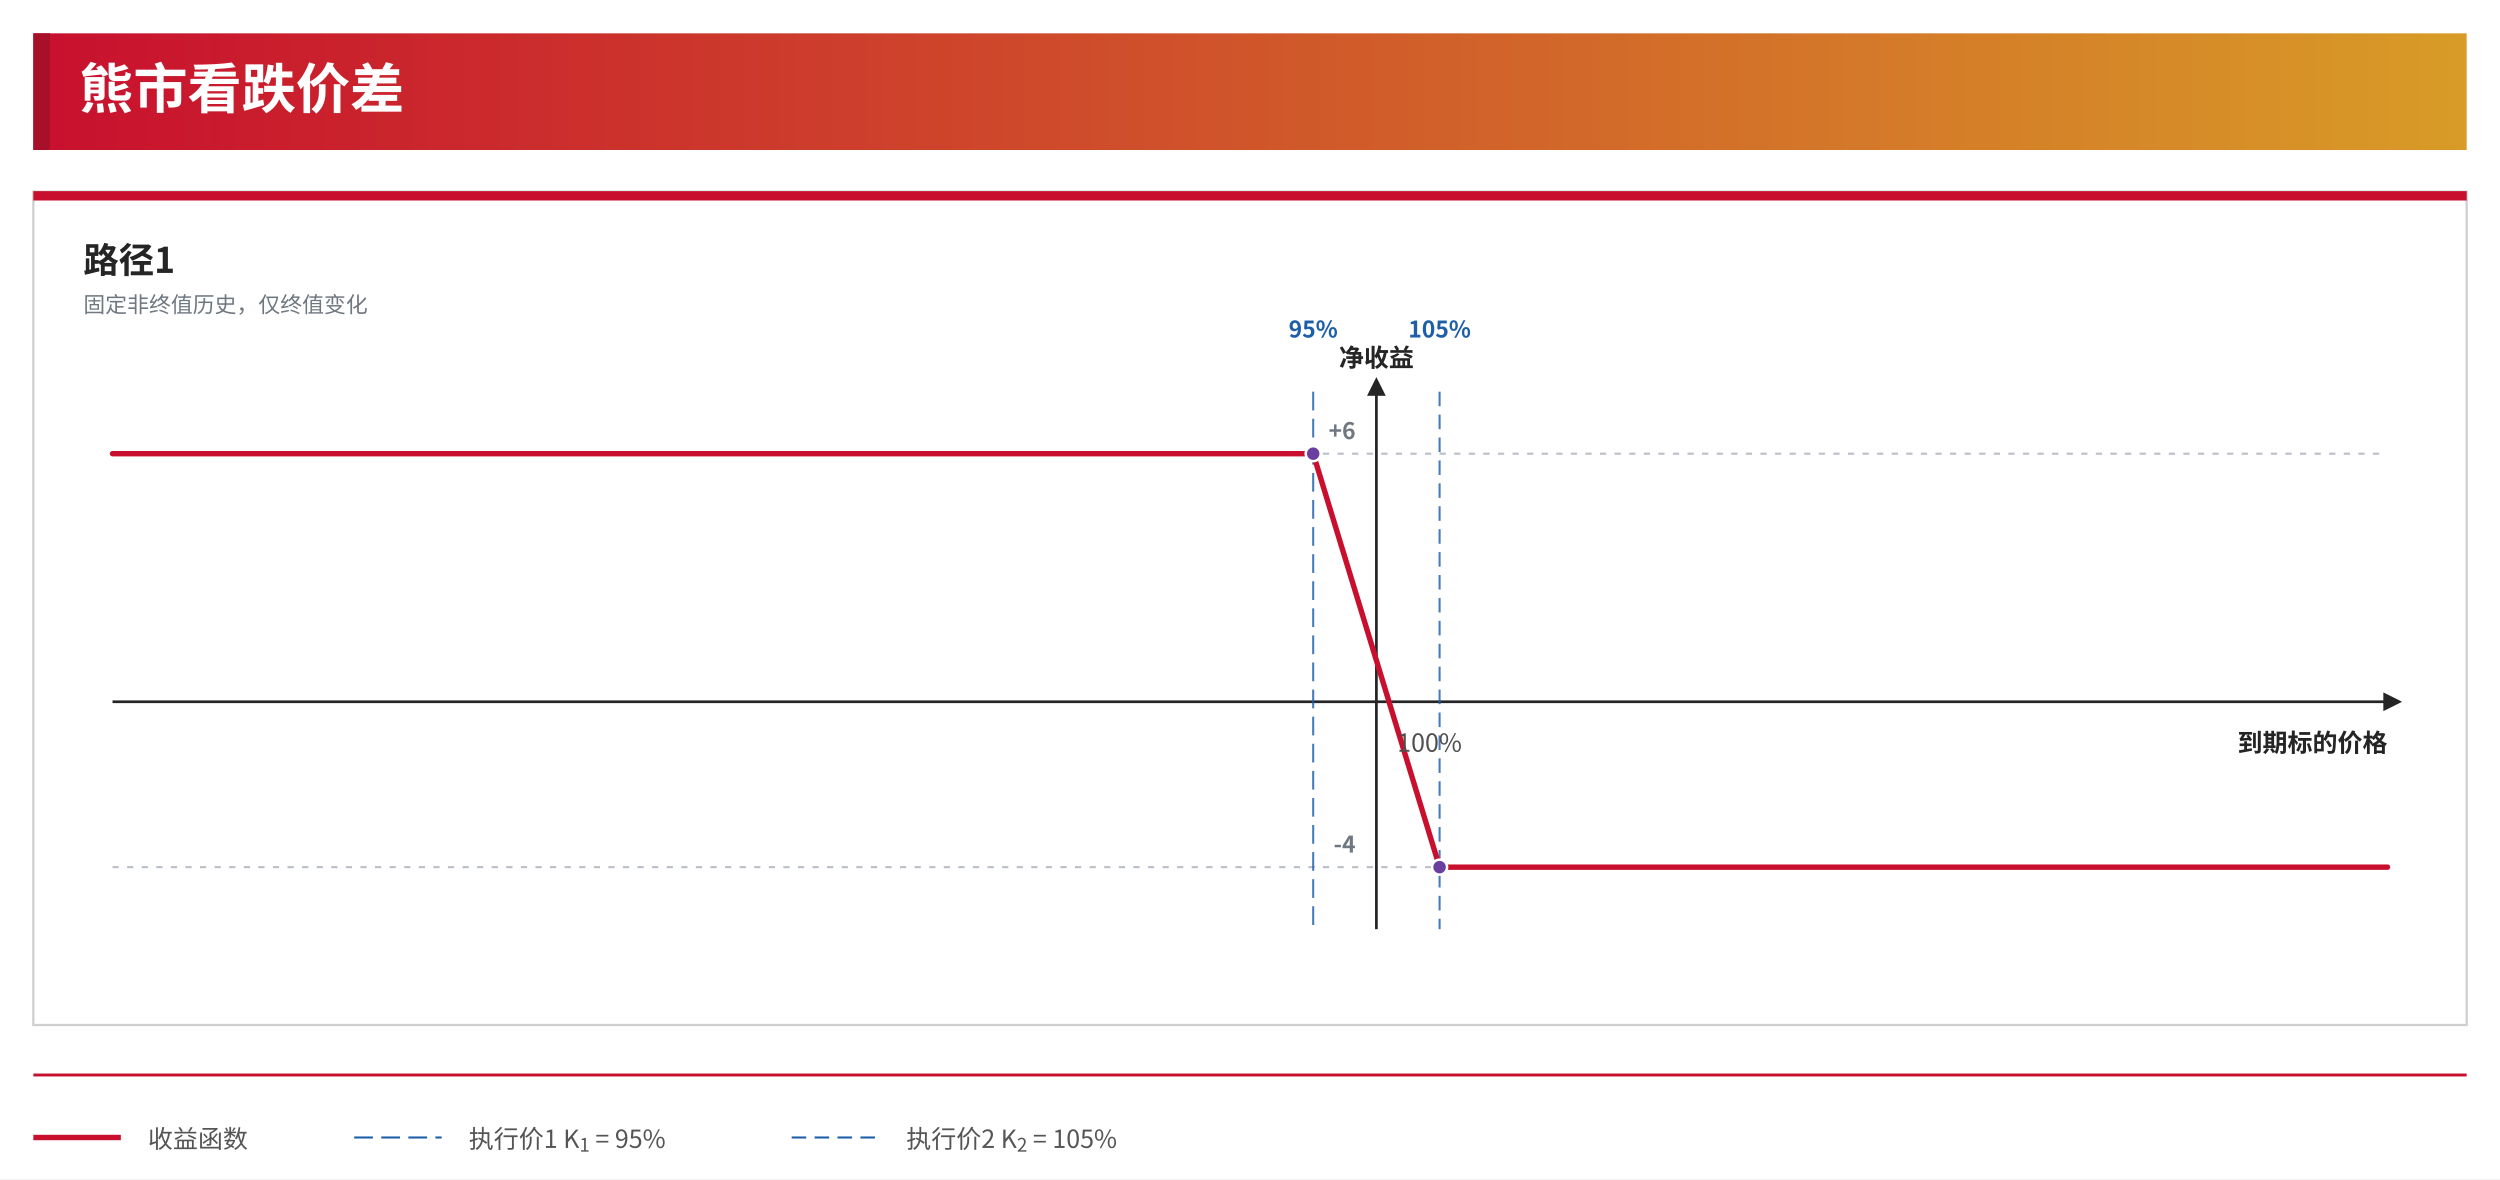
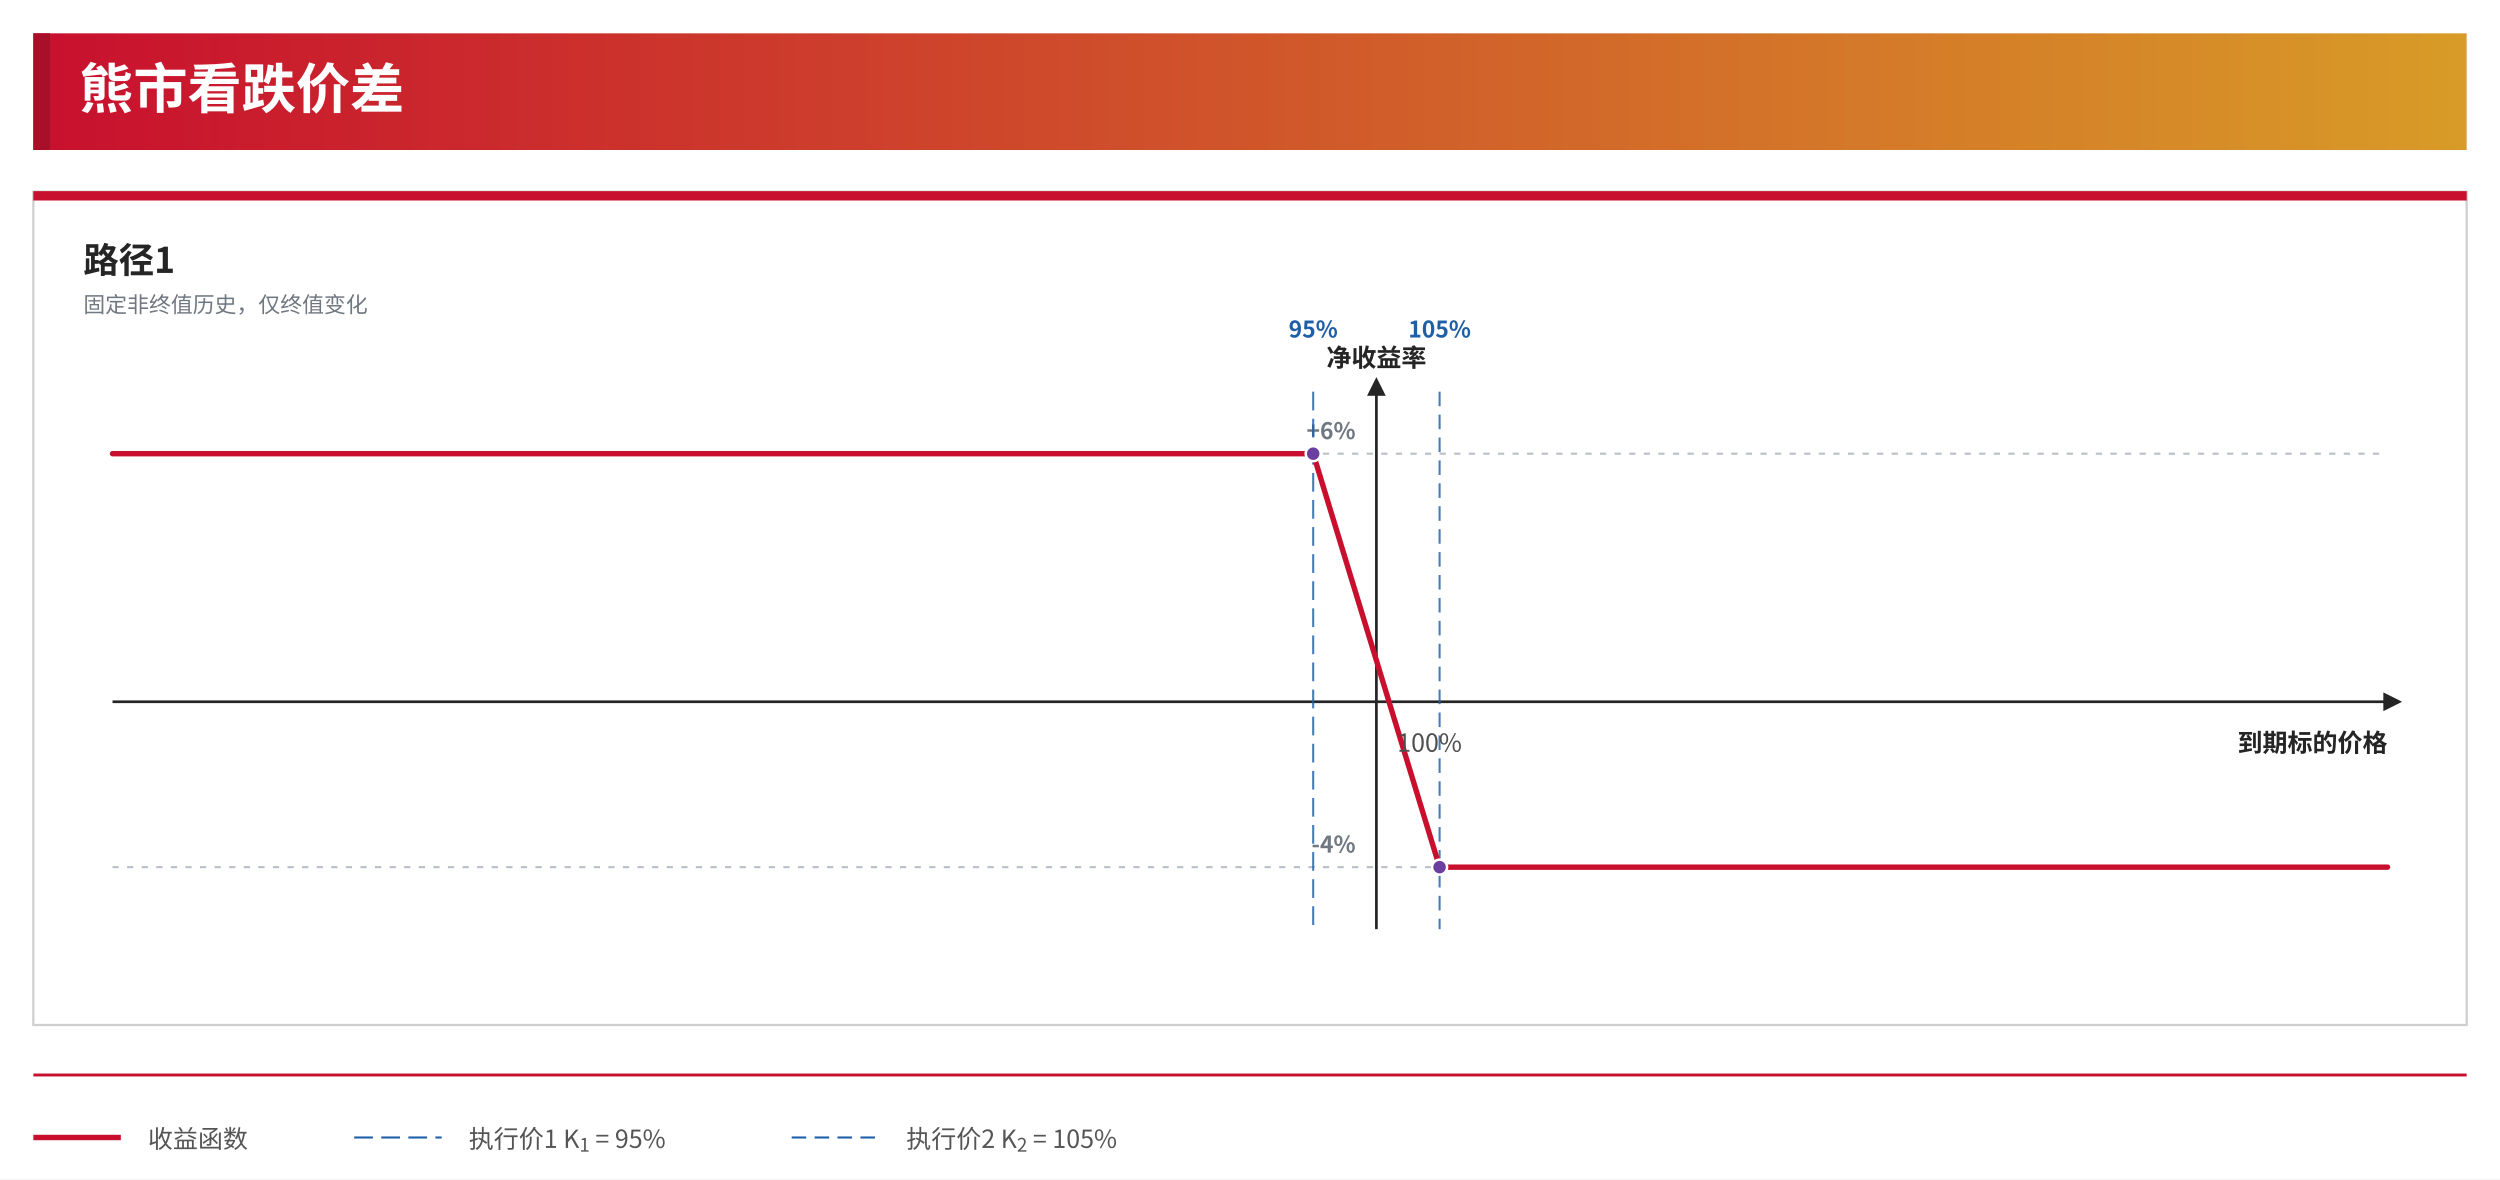
<svg xmlns="http://www.w3.org/2000/svg" width="1200" height="566" viewBox="0 0 1200 566" role="img" aria-labelledby="title desc">
  <defs>
    <linearGradient id="everbright-red-gold" x1="0" y1="0" x2="1" y2="0">
      <stop offset="0" stop-color="#C8102E" />
      <stop offset="1" stop-color="#D89B27" />
    </linearGradient>
    <style>
  .cn{font-family:"PingFang SC","Microsoft YaHei","Noto Sans CJK SC",Arial,sans-serif}.card{fill:#fff;stroke:#CFCFCF;stroke-width:1.1}.card-accent{stroke:#C8102E;stroke-width:4.5}.scenario-no{font-size:17px;font-weight:700;fill:#252525}.scenario-note{font-size:10.5px;fill:#6F7780}.axis-title{font-size:12px;font-weight:600;fill:#252525}.reference-label,.range-label{font-size:12px;fill:#4F4F4F}.axis{stroke:#252525;stroke-width:1.3}.axis-arrow{fill:#252525}.threshold{stroke-width:1;opacity:.82}.threshold-value{font-size:11px;font-weight:700}.payoff-guide{stroke:#B9BEC7;stroke-width:1;stroke-dasharray:3 4}.payoff-level-label{font-size:11px;font-weight:600;fill:#6F7780}.payoff-line{fill:none;stroke:#C8102E;stroke-width:2.6;stroke-linecap:round;stroke-linejoin:round}.payoff-jump{stroke:#C8102E;stroke-width:1.4;stroke-dasharray:4 3;fill:none}.curve-turn{fill:#6B3FA0;stroke:#fff;stroke-width:1.2}.curve-endpoint{stroke:#C8102E;stroke-width:1.7}.curve-endpoint.open{fill:#fff}.curve-endpoint.closed{fill:#C8102E}.global-legend{font-size:12px;fill:#555}.global-legend .token-sub{font-size:9px}
  </style>
  </defs>
  <rect width="1200" height="566" fill="#fff" />
  <rect x="16" y="16" width="1168" height="56" fill="url(#everbright-red-gold)" />
  <rect x="16" y="16" width="8" height="56" fill="#A80F28" />
  <text class="cn" x="38" y="52" fill="#fff" font-size="26" font-weight="700">熊市看跌价差</text>
  <g data-path-card="0">
    <defs>
      <clipPath id="payoffer-card-clip-0">
        <rect x="20" y="96" width="1160" height="392" />
      </clipPath>
    </defs>
    <rect class="card" x="16" y="92" width="1168" height="400" />
    <line class="card-accent" x1="16" y1="94" x2="1184" y2="94" />
    <g clip-path="url(#payoffer-card-clip-0)">
      <text class="cn scenario-no" x="40" y="131">路径1</text>
      <text class="cn scenario-note" x="40" y="150">固定非终值历史，仅终值变化</text>
      <line class="payoff-guide" x1="54" y1="416.231" x2="1146" y2="416.231" />
-       <text class="cn payoff-level-label" x="650.667" y="409.231" text-anchor="end">-4</text>
+       <text class="cn payoff-level-label" x="650.667" y="409.231" text-anchor="end">-4%</text>
      <line class="payoff-guide" x1="54" y1="217.769" x2="1146" y2="217.769" />
-       <text class="cn payoff-level-label" x="650.667" y="210.769" text-anchor="end">+6</text>
+       <text class="cn payoff-level-label" x="650.667" y="210.769" text-anchor="end">+6%</text>
      <line class="axis" x1="54" y1="336.846" x2="1146" y2="336.846" />
      <line class="axis" x1="660.667" y1="188" x2="660.667" y2="446" />
      <path class="axis-arrow" d="M660.667 181 L656.167 190 L665.167 190 Z" />
      <path class="axis-arrow" d="M1153 336.846 L1144 332.346 L1144 341.346 Z" />
      <line class="threshold" style="stroke:#1F5FA8;stroke-dasharray:9 4" x1="630.333" y1="188" x2="630.333" y2="446" />
      <line class="threshold" style="stroke:#1F5FA8;stroke-dasharray:7 4" x1="691" y1="188" x2="691" y2="446" />
      <text class="cn threshold-value" x="630.333" y="162" text-anchor="middle" style="fill:#1F5FA8">95%</text>
      <text class="cn threshold-value" x="691" y="162" text-anchor="middle" style="fill:#1F5FA8">105%</text>
      <path class="payoff-line" d="M54 217.769 L66.262 217.769 L78.525 217.769 L90.787 217.769 L103.05 217.769 L115.312 217.769 L127.575 217.769 L139.837 217.769 L152.099 217.769 L164.362 217.769 L176.624 217.769 L188.887 217.769 L201.149 217.769 L213.411 217.769 L225.674 217.769 L237.936 217.769 L250.199 217.769 L262.461 217.769 L274.723 217.769 L286.986 217.769 L299.248 217.769 L311.511 217.769 L323.773 217.769 L336.036 217.769 L348.298 217.769 L360.56 217.769 L372.823 217.769 L385.085 217.769 L397.348 217.769 L409.61 217.769 L421.872 217.769 L434.135 217.769 L446.397 217.769 L458.66 217.769 L470.922 217.769 L483.184 217.769 L495.447 217.769 L507.709 217.769 L519.972 217.769 L532.234 217.769 L544.496 217.769 L556.759 217.769 L569.021 217.769 L581.284 217.769 L593.546 217.769 L605.808 217.769 L618.071 217.769 L630.333 217.769 M630.333 217.769 L631.624 221.992 L632.915 226.214 L634.206 230.437 L635.496 234.66 L636.787 238.882 L638.078 243.105 L639.369 247.327 L640.66 251.55 L641.95 255.773 L643.241 259.995 L644.532 264.218 L645.823 268.44 L647.114 272.663 L648.404 276.885 L649.695 281.108 L650.986 285.331 L652.277 289.553 L653.567 293.776 L654.858 297.998 L656.149 302.221 L657.44 306.443 L658.731 310.666 L660.021 314.889 L661.312 319.111 L662.603 323.334 L663.894 327.557 L665.184 331.779 L666.475 336.002 L667.766 340.224 L669.057 344.447 L670.347 348.669 L671.638 352.892 L672.929 357.115 L674.22 361.337 L675.511 365.56 L676.801 369.782 L678.092 374.005 L679.383 378.228 L680.674 382.45 L681.965 386.673 L683.255 390.895 L684.546 395.118 L685.837 399.34 L687.128 403.563 L688.418 407.786 L689.709 412.008 L691 416.231 M691 416.231 L700.681 416.231 L710.362 416.231 L720.043 416.231 L729.723 416.231 L739.404 416.231 L749.085 416.231 L758.766 416.231 L768.447 416.231 L778.128 416.231 L787.808 416.231 L797.489 416.231 L807.17 416.231 L816.851 416.231 L826.532 416.231 L836.213 416.231 L845.894 416.231 L855.574 416.231 L865.255 416.231 L874.936 416.231 L884.617 416.231 L894.298 416.231 L903.979 416.231 L913.66 416.231 L923.34 416.231 L933.021 416.231 L942.702 416.231 L952.383 416.231 L962.064 416.231 L971.745 416.231 L981.426 416.231 L991.106 416.231 L1000.787 416.231 L1010.468 416.231 L1020.149 416.231 L1029.83 416.231 L1039.511 416.231 L1049.191 416.231 L1058.872 416.231 L1068.553 416.231 L1078.234 416.231 L1087.915 416.231 L1097.596 416.231 L1107.277 416.231 L1116.957 416.231 L1126.638 416.231 L1136.319 416.231 L1146 416.231" />
      <circle class="curve-turn" cx="630.333" cy="217.769" r="3.6" />
      <circle class="curve-turn" cx="691" cy="416.231" r="3.6" />
-       <text class="cn axis-title" x="660.667" y="176" text-anchor="middle">净收益</text>
+       <text class="cn axis-title" x="660.667" y="176" text-anchor="middle">净收益率</text>
      <text class="cn reference-label" x="670.667" y="360.846" text-anchor="start">100%</text>
      <text class="cn axis-title" x="1146" y="360.846" text-anchor="end">到期标的价格</text>
    </g>
  </g>
  <line x1="16" y1="516" x2="1184" y2="516" stroke="#C8102E" stroke-width="1.4" />
  <g class="cn" data-global-legend="true">
    <line x1="16" y1="546" x2="58" y2="546" stroke="#C8102E" stroke-width="2.6" />
    <text class="global-legend" x="71" y="551">收益函数</text>
    <line x1="170" y1="546" x2="212" y2="546" stroke="#1F5FA8" stroke-width="1" stroke-dasharray="9 4" />
    <text class="global-legend" x="225" y="551">执行价1 <tspan class="legend-token">K<tspan class="token-sub" baseline-shift="sub">1</tspan>
      </tspan> = 95%</text>
    <line x1="380" y1="546" x2="422" y2="546" stroke="#1F5FA8" stroke-width="1" stroke-dasharray="7 4" />
    <text class="global-legend" x="435" y="551">执行价2 <tspan class="legend-token">K<tspan class="token-sub" baseline-shift="sub">2</tspan>
      </tspan> = 105%</text>
  </g>
</svg>
